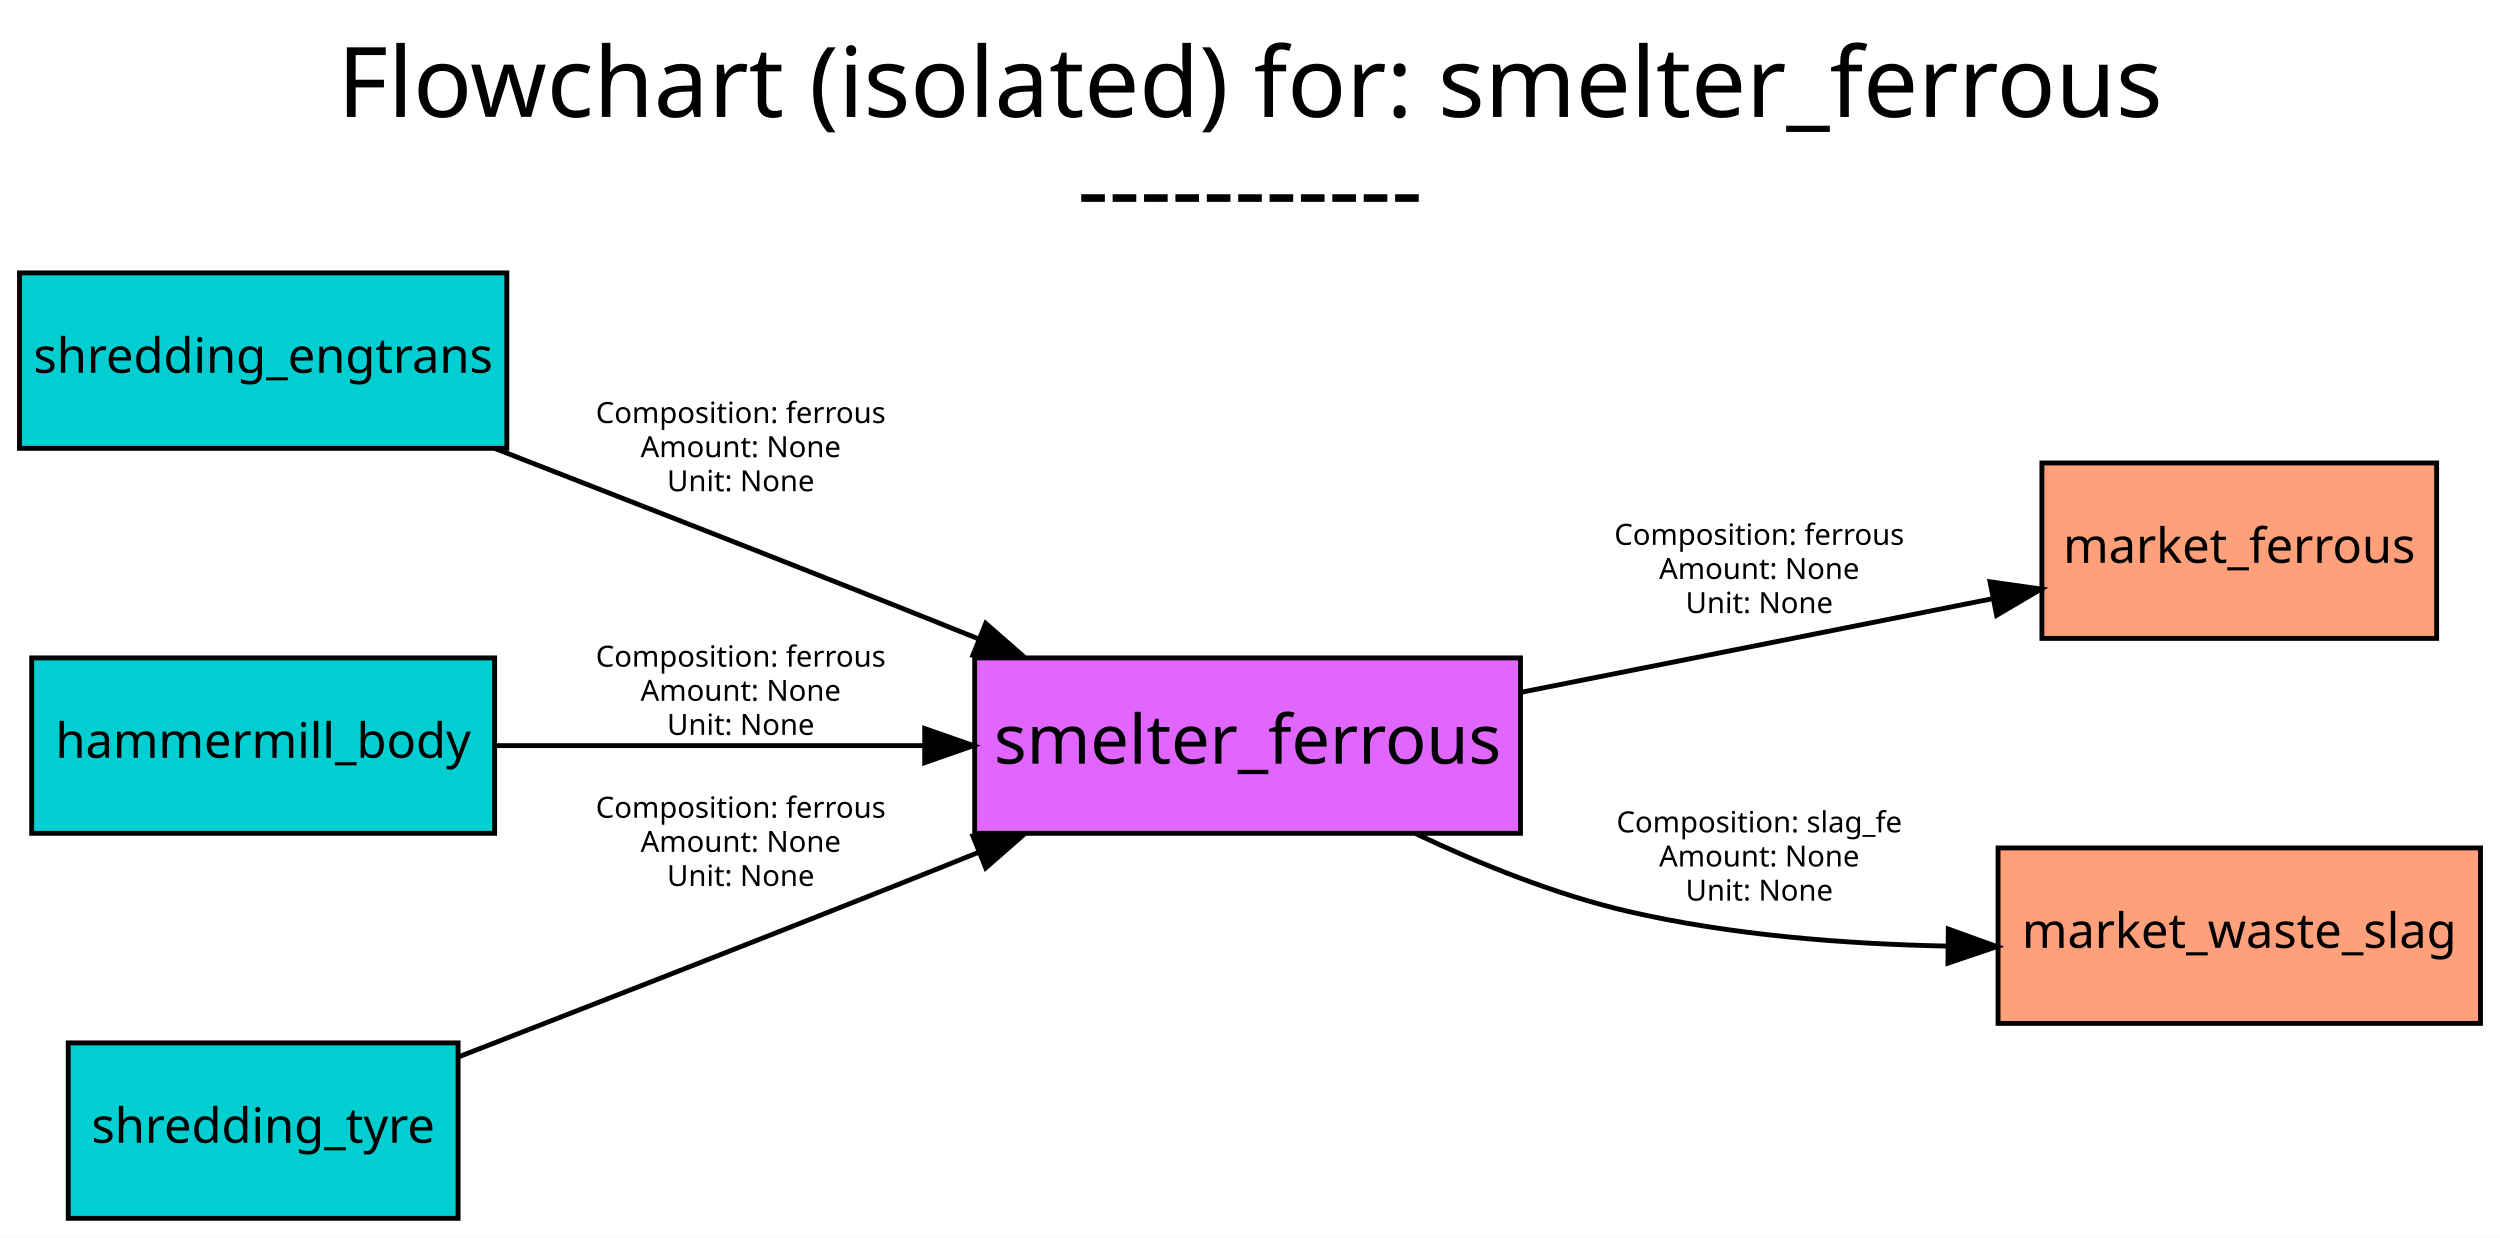
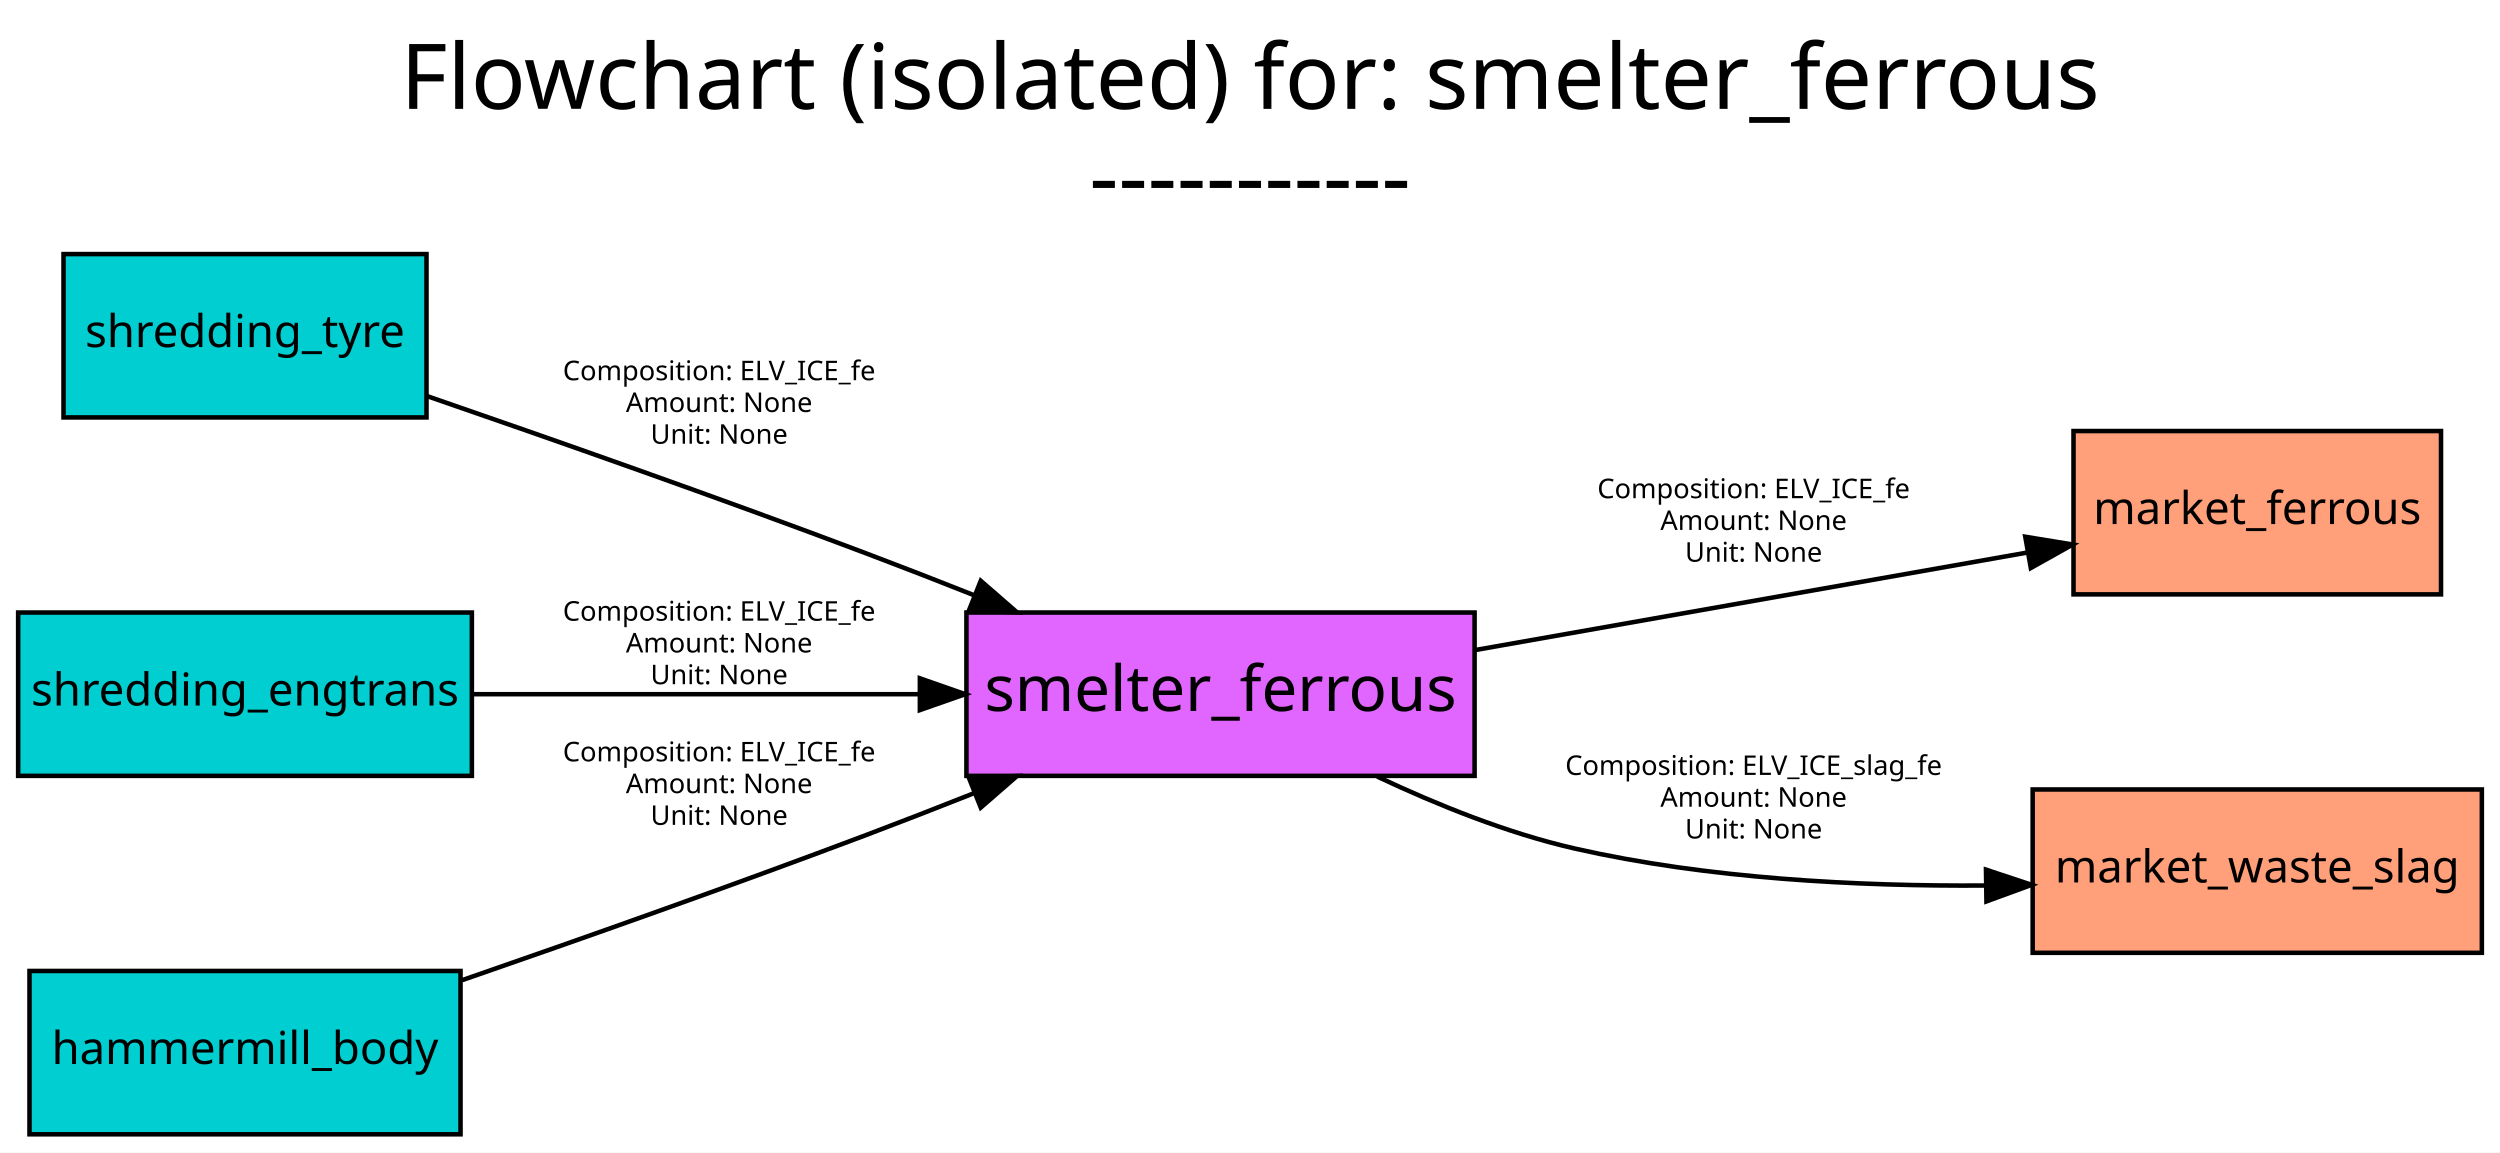
- <svg xmlns="http://www.w3.org/2000/svg" width="513pt" height="254pt" viewBox="0.00 0.00 513.00 254.00">
+ <svg xmlns="http://www.w3.org/2000/svg" width="551pt" height="254pt" viewBox="0.00 0.00 551.00 254.00">
  <g id="graph0" class="graph" transform="scale(1 1) rotate(0) translate(4 250)">
-     <polygon fill="white" stroke="transparent" points="-4,4 -4,-250 509,-250 509,4 -4,4" />
-     <text text-anchor="middle" x="252.5" y="-226" font-family="Cabin" font-size="20.00">Flowchart (isolated) for: smelter_ferrous</text>
-     <text text-anchor="middle" x="252.5" y="-204" font-family="Cabin" font-size="20.00">-----------</text>
+     <polygon fill="white" stroke="transparent" points="-4,4 -4,-250 547,-250 547,4 -4,4" />
+     <text text-anchor="middle" x="271.5" y="-226" font-family="Cabin" font-size="20.00">Flowchart (isolated) for: smelter_ferrous</text>
+     <text text-anchor="middle" x="271.5" y="-204" font-family="Cabin" font-size="20.00">-----------</text>
    <g id="node1" class="node">
-       <polygon fill="#e066ff" stroke="black" points="308,-115 196,-115 196,-79 308,-79 308,-115" />
-       <text text-anchor="middle" x="252" y="-93.3" font-family="Cabin" font-size="14.00">smelter_ferrous</text>
+       <polygon fill="#e066ff" stroke="black" points="321,-115 209,-115 209,-79 321,-79 321,-115" />
+       <text text-anchor="middle" x="265" y="-93.3" font-family="Cabin" font-size="14.00">smelter_ferrous</text>
    </g>
    <g id="node5" class="node">
-       <polygon fill="#ffa07a" stroke="black" points="496,-155 415,-155 415,-119 496,-119 496,-155" />
-       <text text-anchor="middle" x="455.5" y="-134.5" font-family="Cabin" font-size="10.00">market_ferrous</text>
+       <polygon fill="#ffa07a" stroke="black" points="534,-155 453,-155 453,-119 534,-119 534,-155" />
+       <text text-anchor="middle" x="493.5" y="-134.5" font-family="Cabin" font-size="10.00">market_ferrous</text>
    </g>
    <g id="edge4" class="edge">
-       <path fill="none" stroke="black" d="M308.06,-107.93C338.29,-113.93 375.48,-121.31 404.82,-127.14" />
-       <polygon fill="black" stroke="black" points="404.35,-130.61 414.84,-129.13 405.71,-123.75 404.35,-130.61" />
-       <text text-anchor="middle" x="357" y="-138.2" font-family="Cabin" font-size="6.00">Composition: ferrous</text>
-       <text text-anchor="middle" x="357" y="-131.2" font-family="Cabin" font-size="6.00">Amount: None </text>
-       <text text-anchor="middle" x="357" y="-124.2" font-family="Cabin" font-size="6.00">Unit: None</text>
+       <path fill="none" stroke="black" d="M321.12,-106.73C358.18,-113.28 406.65,-121.84 442.58,-128.18" />
+       <polygon fill="black" stroke="black" points="442.37,-131.7 452.83,-129.99 443.59,-124.81 442.37,-131.7" />
+       <text text-anchor="middle" x="382.5" y="-140.2" font-family="Cabin" font-size="6.00">Composition: ELV_ICE_fe</text>
+       <text text-anchor="middle" x="382.5" y="-133.2" font-family="Cabin" font-size="6.00">Amount: None </text>
+       <text text-anchor="middle" x="382.5" y="-126.2" font-family="Cabin" font-size="6.00">Unit: None</text>
    </g>
    <g id="node6" class="node">
-       <polygon fill="#ffa07a" stroke="black" points="505,-76 406,-76 406,-40 505,-40 505,-76" />
-       <text text-anchor="middle" x="455.5" y="-55.5" font-family="Cabin" font-size="10.00">market_waste_slag</text>
+       <polygon fill="#ffa07a" stroke="black" points="543,-76 444,-76 444,-40 543,-40 543,-76" />
+       <text text-anchor="middle" x="493.5" y="-55.5" font-family="Cabin" font-size="10.00">market_waste_slag</text>
    </g>
    <g id="edge5" class="edge">
-       <path fill="none" stroke="black" d="M286.54,-78.91C299.71,-72.69 315.2,-66.43 330,-63 351.1,-58.11 374.73,-56.27 395.7,-55.86" />
-       <polygon fill="black" stroke="black" points="395.79,-59.36 405.75,-55.76 395.72,-52.36 395.79,-59.36" />
-       <text text-anchor="middle" x="357" y="-79.2" font-family="Cabin" font-size="6.00">Composition: slag_fe</text>
-       <text text-anchor="middle" x="357" y="-72.2" font-family="Cabin" font-size="6.00">Amount: None </text>
-       <text text-anchor="middle" x="357" y="-65.2" font-family="Cabin" font-size="6.00">Unit: None</text>
+       <path fill="none" stroke="black" d="M299.53,-78.85C312.7,-72.63 328.18,-66.39 343,-63 372.3,-56.31 405.65,-54.64 433.41,-54.83" />
+       <polygon fill="black" stroke="black" points="433.71,-58.33 443.76,-54.98 433.81,-51.33 433.71,-58.33" />
+       <text text-anchor="middle" x="382.5" y="-79.2" font-family="Cabin" font-size="6.00">Composition: ELV_ICE_slag_fe</text>
+       <text text-anchor="middle" x="382.5" y="-72.2" font-family="Cabin" font-size="6.00">Amount: None </text>
+       <text text-anchor="middle" x="382.5" y="-65.2" font-family="Cabin" font-size="6.00">Unit: None</text>
    </g>
    <g id="node2" class="node">
-       <polygon fill="darkturquoise" stroke="black" points="100,-194 0,-194 0,-158 100,-158 100,-194" />
-       <text text-anchor="middle" x="50" y="-173.5" font-family="Cabin" font-size="10.00">shredding_engtrans</text>
+       <polygon fill="darkturquoise" stroke="black" points="90,-194 10,-194 10,-158 90,-158 90,-194" />
+       <text text-anchor="middle" x="50" y="-173.5" font-family="Cabin" font-size="10.00">shredding_tyre</text>
    </g>
    <g id="edge1" class="edge">
-       <path fill="none" stroke="black" d="M97.48,-158C120.52,-149.04 148.75,-138.01 174,-128 181.43,-125.06 189.25,-121.93 196.95,-118.84" />
-       <polygon fill="black" stroke="black" points="198.27,-122.09 206.24,-115.11 195.66,-115.59 198.27,-122.09" />
-       <text text-anchor="middle" x="148" y="-163.2" font-family="Cabin" font-size="6.00">Composition: ferrous</text>
-       <text text-anchor="middle" x="148" y="-156.2" font-family="Cabin" font-size="6.00">Amount: None </text>
-       <text text-anchor="middle" x="148" y="-149.2" font-family="Cabin" font-size="6.00">Unit: None</text>
+       <path fill="none" stroke="black" d="M90.15,-162.69C117.41,-153.29 154.56,-140.25 187,-128 194.67,-125.1 202.73,-121.97 210.63,-118.83" />
+       <polygon fill="black" stroke="black" points="212.16,-121.99 220.15,-115.04 209.57,-115.49 212.16,-121.99" />
+       <text text-anchor="middle" x="154.5" y="-166.2" font-family="Cabin" font-size="6.00">Composition: ELV_ICE_fe</text>
+       <text text-anchor="middle" x="154.5" y="-159.2" font-family="Cabin" font-size="6.00">Amount: None </text>
+       <text text-anchor="middle" x="154.5" y="-152.2" font-family="Cabin" font-size="6.00">Unit: None</text>
    </g>
    <g id="node3" class="node">
-       <polygon fill="darkturquoise" stroke="black" points="97.5,-115 2.5,-115 2.5,-79 97.5,-79 97.5,-115" />
-       <text text-anchor="middle" x="50" y="-94.5" font-family="Cabin" font-size="10.00">hammermill_body</text>
+       <polygon fill="darkturquoise" stroke="black" points="100,-115 0,-115 0,-79 100,-79 100,-115" />
+       <text text-anchor="middle" x="50" y="-94.5" font-family="Cabin" font-size="10.00">shredding_engtrans</text>
    </g>
    <g id="edge2" class="edge">
-       <path fill="none" stroke="black" d="M97.64,-97C123.75,-97 156.73,-97 185.4,-97" />
-       <polygon fill="black" stroke="black" points="185.75,-100.5 195.75,-97 185.75,-93.5 185.75,-100.5" />
-       <text text-anchor="middle" x="148" y="-113.2" font-family="Cabin" font-size="6.00">Composition: ferrous</text>
-       <text text-anchor="middle" x="148" y="-106.2" font-family="Cabin" font-size="6.00">Amount: None </text>
-       <text text-anchor="middle" x="148" y="-99.2" font-family="Cabin" font-size="6.00">Unit: None</text>
+       <path fill="none" stroke="black" d="M100.13,-97C129.4,-97 166.91,-97 198.65,-97" />
+       <polygon fill="black" stroke="black" points="198.74,-100.5 208.74,-97 198.74,-93.5 198.74,-100.5" />
+       <text text-anchor="middle" x="154.5" y="-113.2" font-family="Cabin" font-size="6.00">Composition: ELV_ICE_fe</text>
+       <text text-anchor="middle" x="154.5" y="-106.2" font-family="Cabin" font-size="6.00">Amount: None </text>
+       <text text-anchor="middle" x="154.5" y="-99.2" font-family="Cabin" font-size="6.00">Unit: None</text>
    </g>
    <g id="node4" class="node">
-       <polygon fill="darkturquoise" stroke="black" points="90,-36 10,-36 10,0 90,0 90,-36" />
-       <text text-anchor="middle" x="50" y="-15.5" font-family="Cabin" font-size="10.00">shredding_tyre</text>
+       <polygon fill="darkturquoise" stroke="black" points="97.5,-36 2.5,-36 2.5,0 97.5,0 97.5,-36" />
+       <text text-anchor="middle" x="50" y="-15.5" font-family="Cabin" font-size="10.00">hammermill_body</text>
    </g>
    <g id="edge3" class="edge">
-       <path fill="none" stroke="black" d="M90.1,-33.13C114.29,-42.53 145.98,-54.89 174,-66 181.43,-68.94 189.25,-72.07 196.95,-75.16" />
-       <polygon fill="black" stroke="black" points="195.66,-78.41 206.24,-78.89 198.27,-71.91 195.66,-78.41" />
-       <text text-anchor="middle" x="148" y="-82.2" font-family="Cabin" font-size="6.00">Composition: ferrous</text>
-       <text text-anchor="middle" x="148" y="-75.2" font-family="Cabin" font-size="6.00">Amount: None </text>
-       <text text-anchor="middle" x="148" y="-68.2" font-family="Cabin" font-size="6.00">Unit: None</text>
+       <path fill="none" stroke="black" d="M97.76,-33.94C124.08,-43.05 157.49,-54.86 187,-66 194.67,-68.9 202.73,-72.03 210.63,-75.17" />
+       <polygon fill="black" stroke="black" points="209.57,-78.51 220.15,-78.96 212.16,-72.01 209.57,-78.51" />
+       <text text-anchor="middle" x="154.5" y="-82.2" font-family="Cabin" font-size="6.00">Composition: ELV_ICE_fe</text>
+       <text text-anchor="middle" x="154.5" y="-75.2" font-family="Cabin" font-size="6.00">Amount: None </text>
+       <text text-anchor="middle" x="154.5" y="-68.2" font-family="Cabin" font-size="6.00">Unit: None</text>
    </g>
  </g>
</svg>
